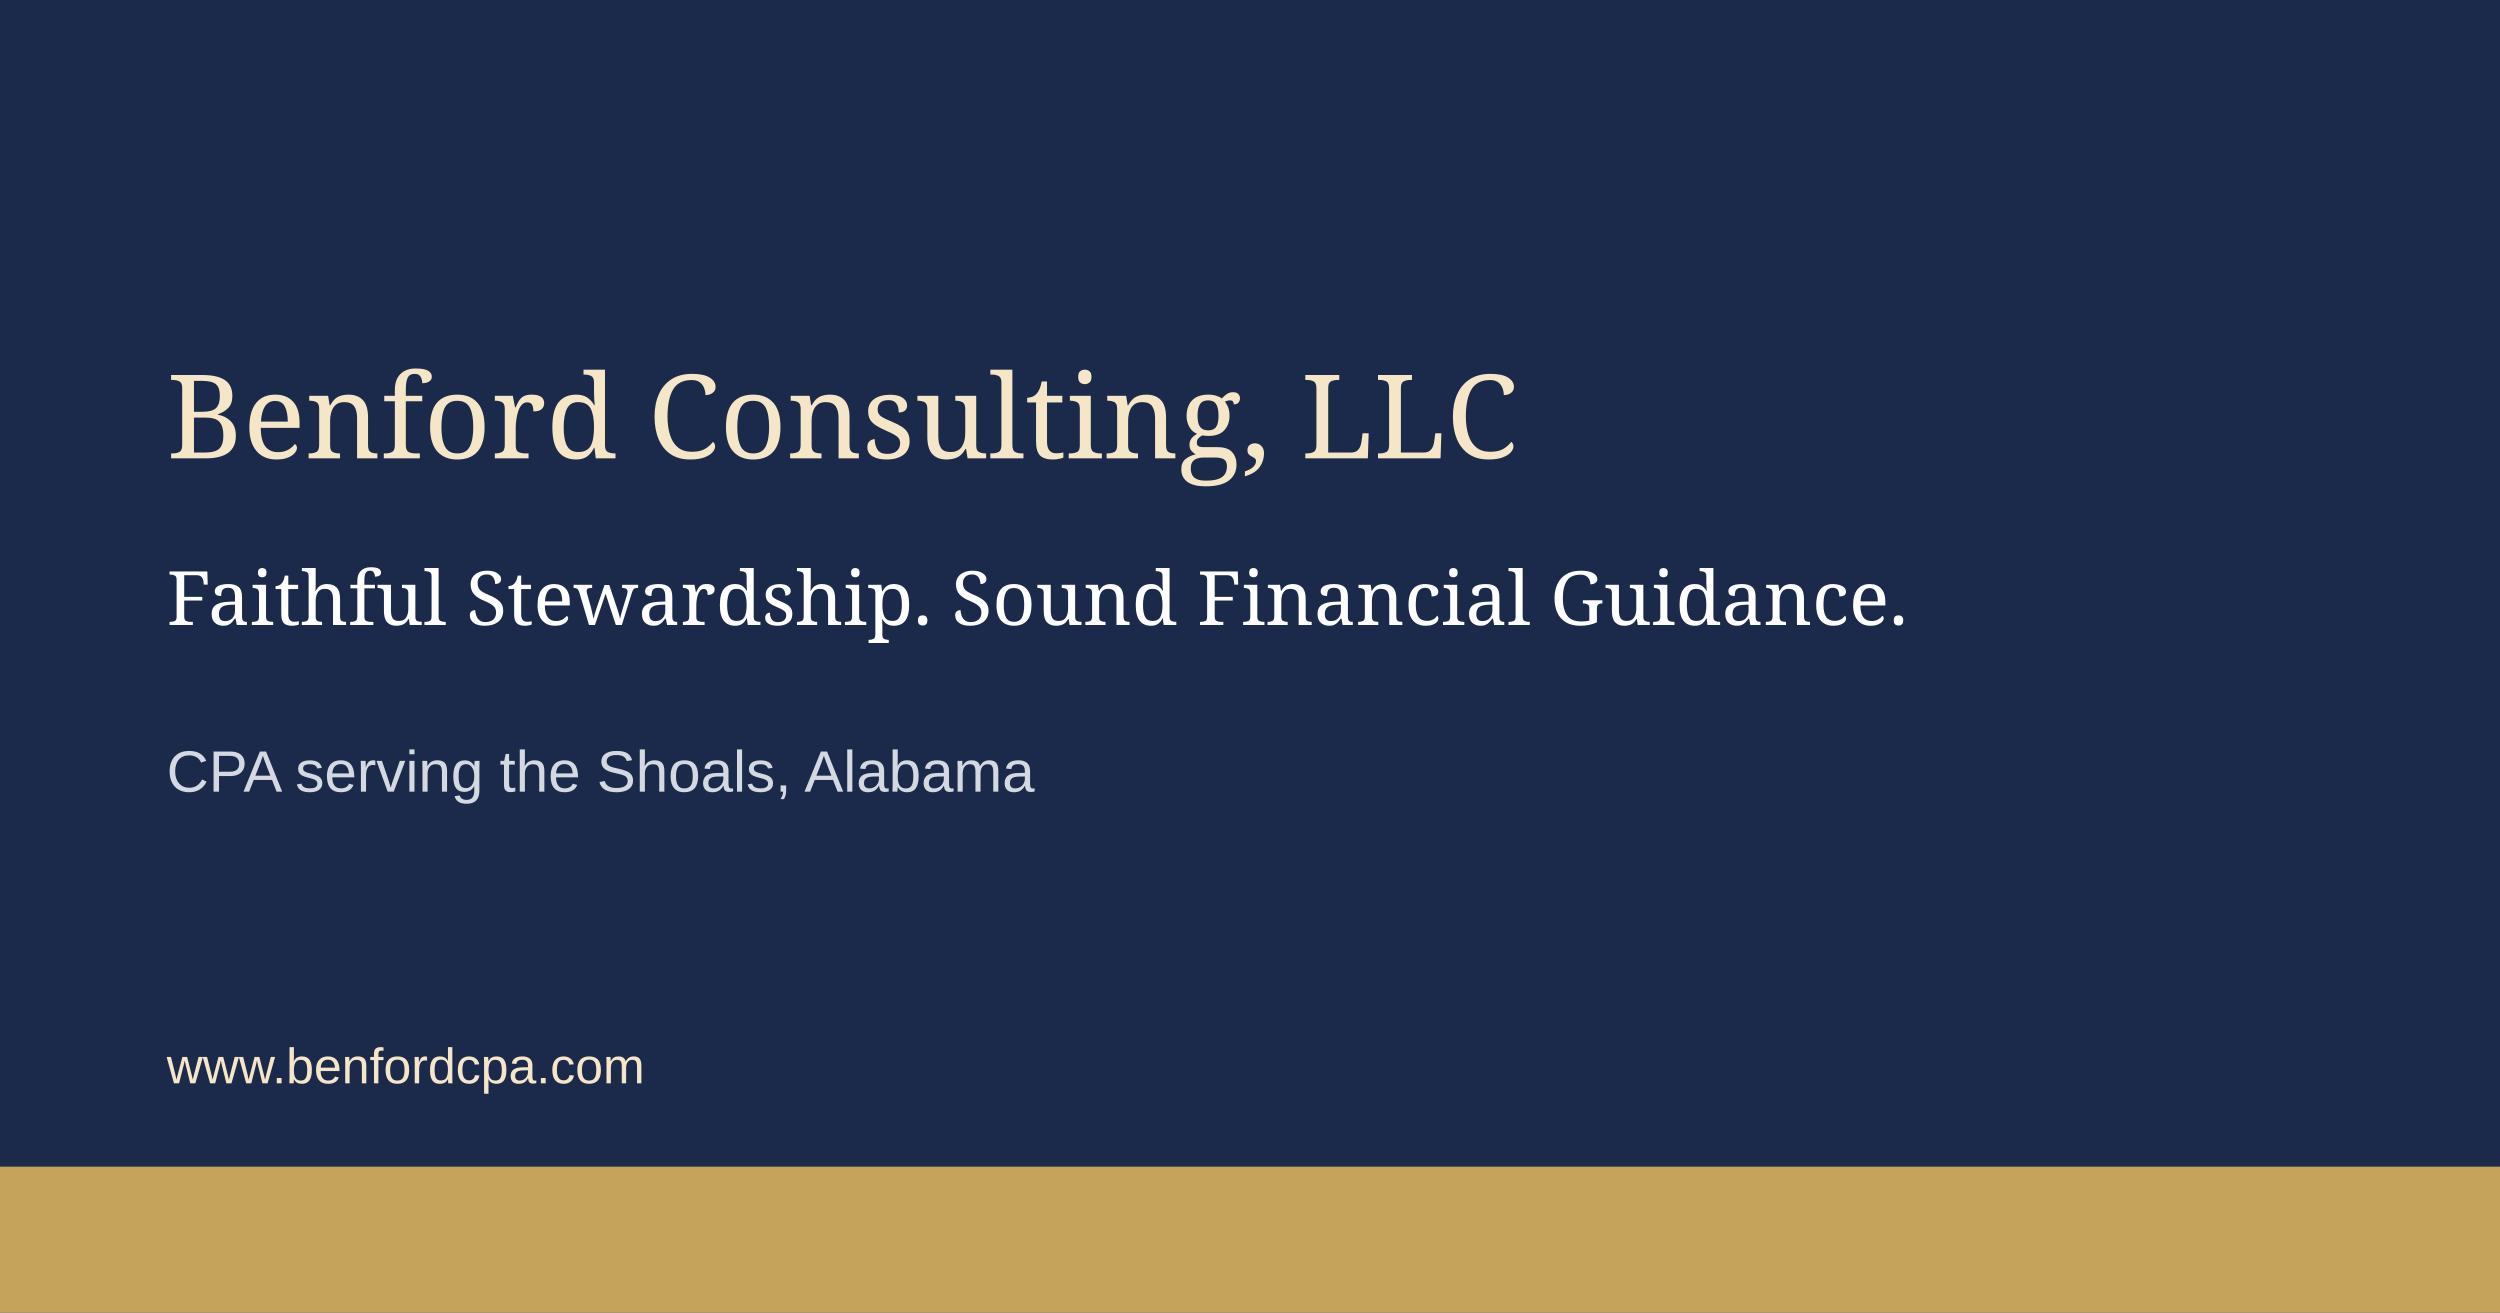
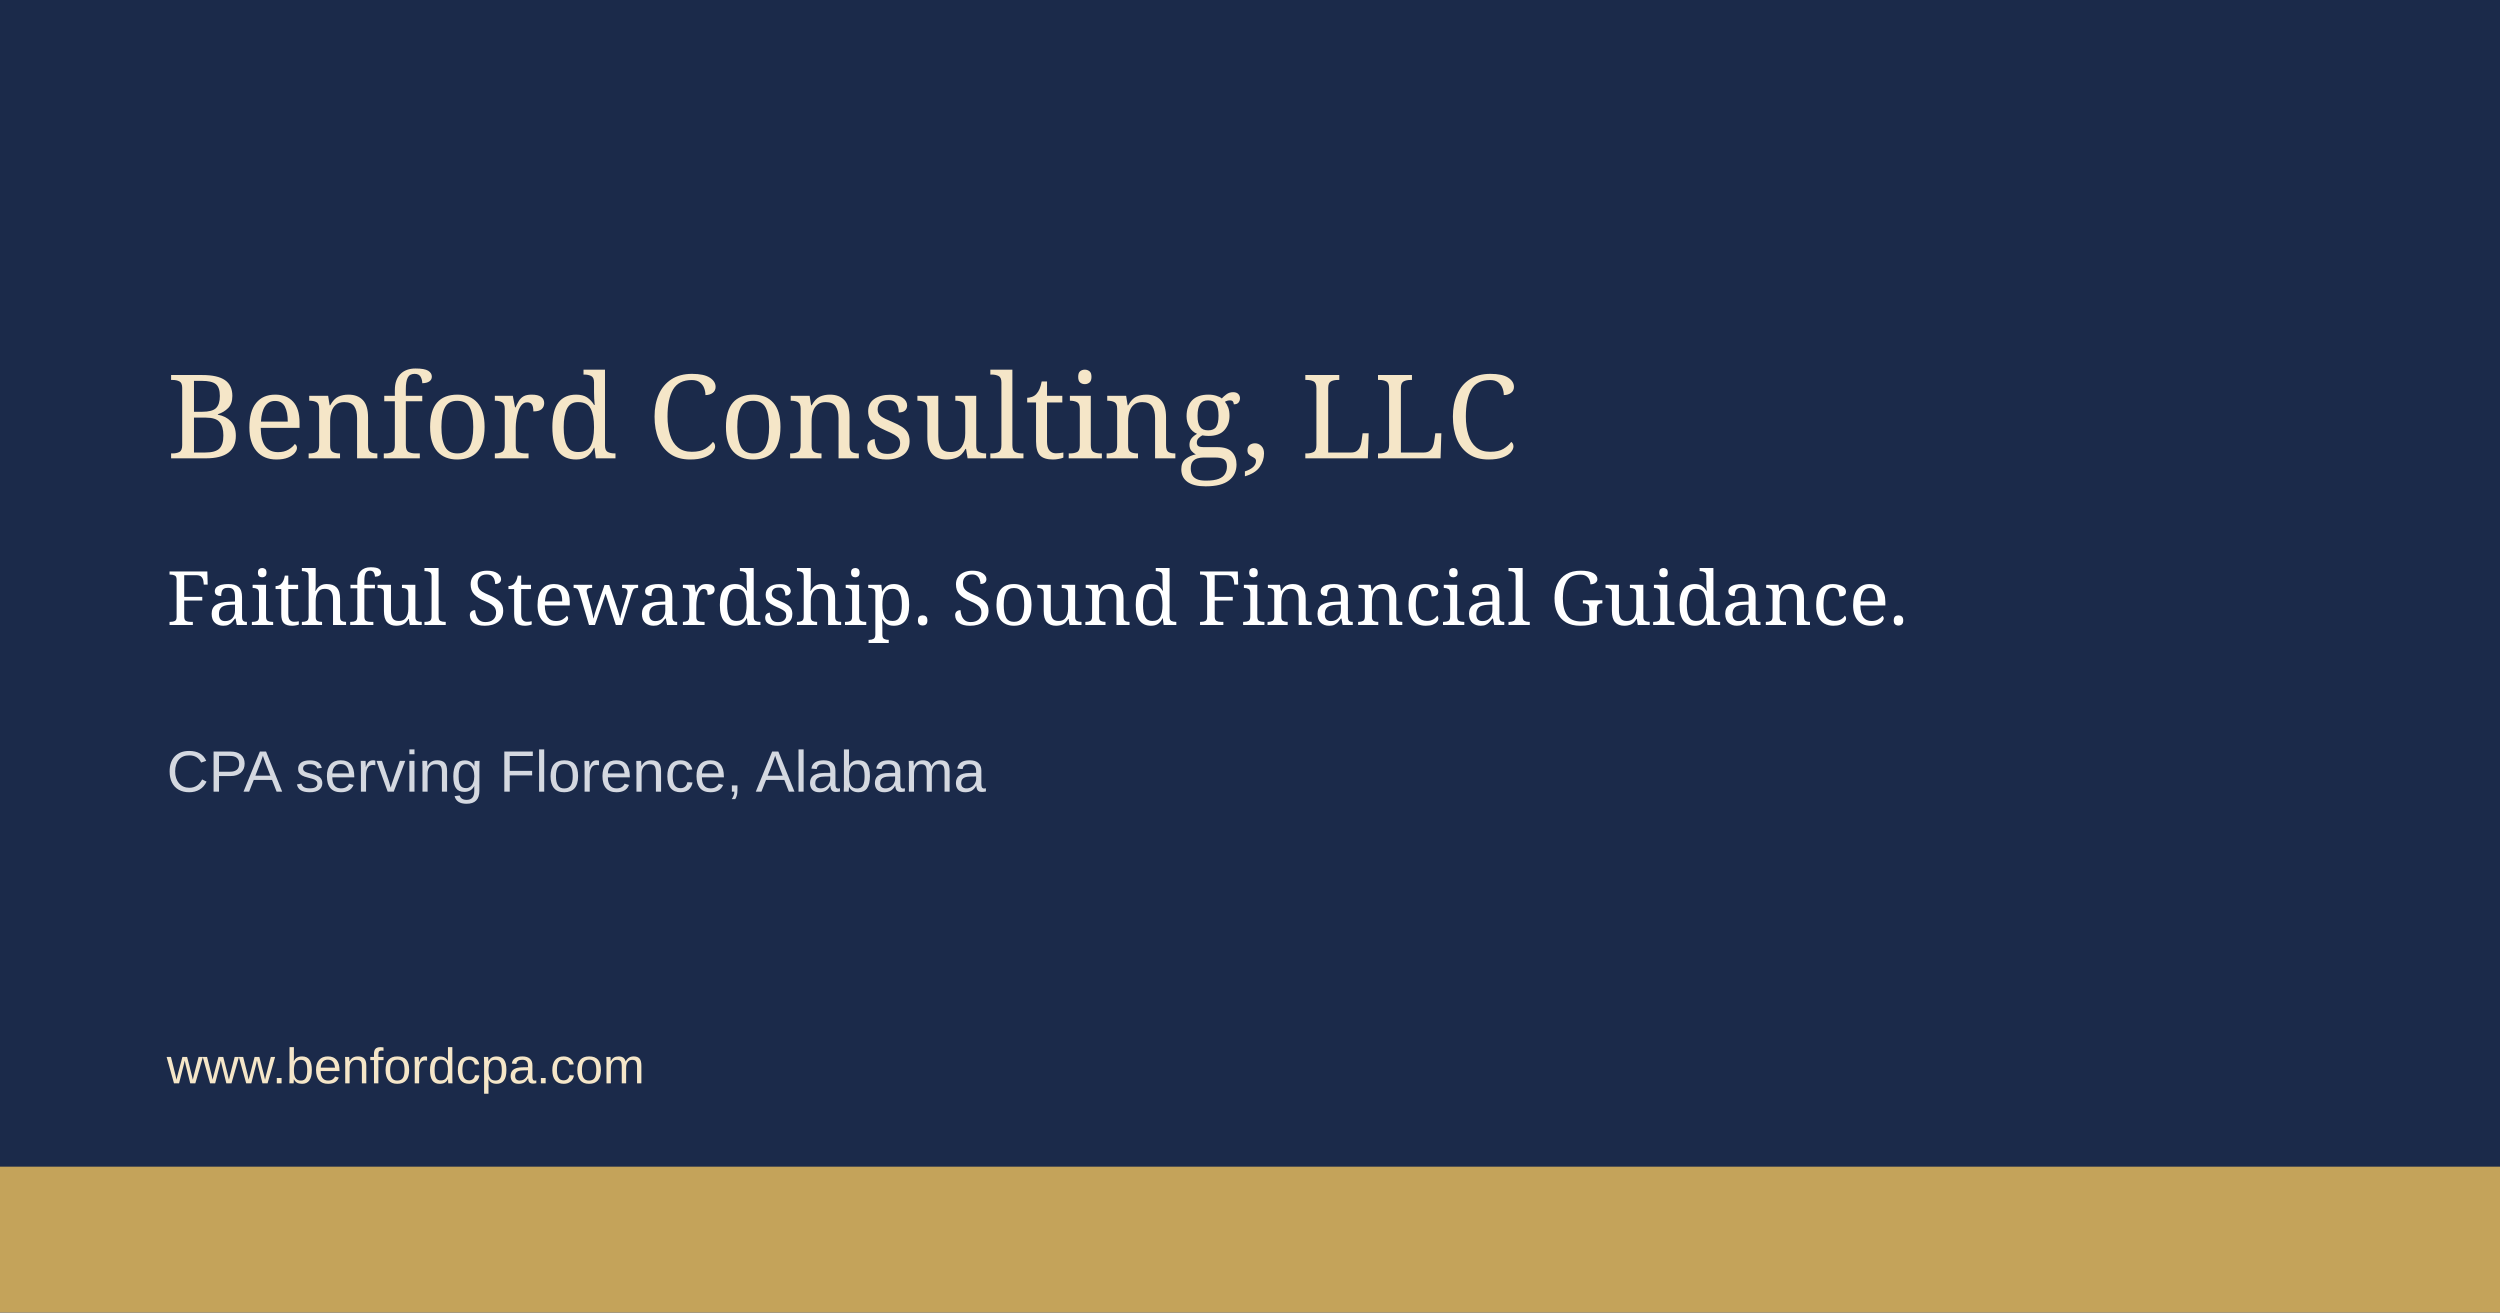
<svg xmlns="http://www.w3.org/2000/svg" width="1200" height="630" viewBox="0 0 1200 630" role="img" aria-label="Benford Consulting Open Graph image">
  <rect width="1200" height="630" fill="#1B2A4A" />
  <rect x="0" y="560" width="1200" height="70" fill="#C4A35A" />
  <text x="80" y="220" font-family="Georgia, serif" font-size="56" fill="#F5E6C8">Benford Consulting, LLC</text>
  <text x="80" y="300" font-family="Georgia, serif" font-size="36" fill="#FFFFFF">Faithful Stewardship. Sound Financial Guidance.</text>
-   <text x="80" y="380" font-family="Arial, sans-serif" font-size="28" fill="#D4D8E0">CPA serving the Shoals, Alabama</text>
+   <text x="80" y="380" font-family="Arial, sans-serif" font-size="28" fill="#D4D8E0">CPA serving Florence, Alabama</text>
  <text x="80" y="520" font-family="Arial, sans-serif" font-size="24" fill="#F5E6C8">www.benfordcpa.com</text>
</svg>
